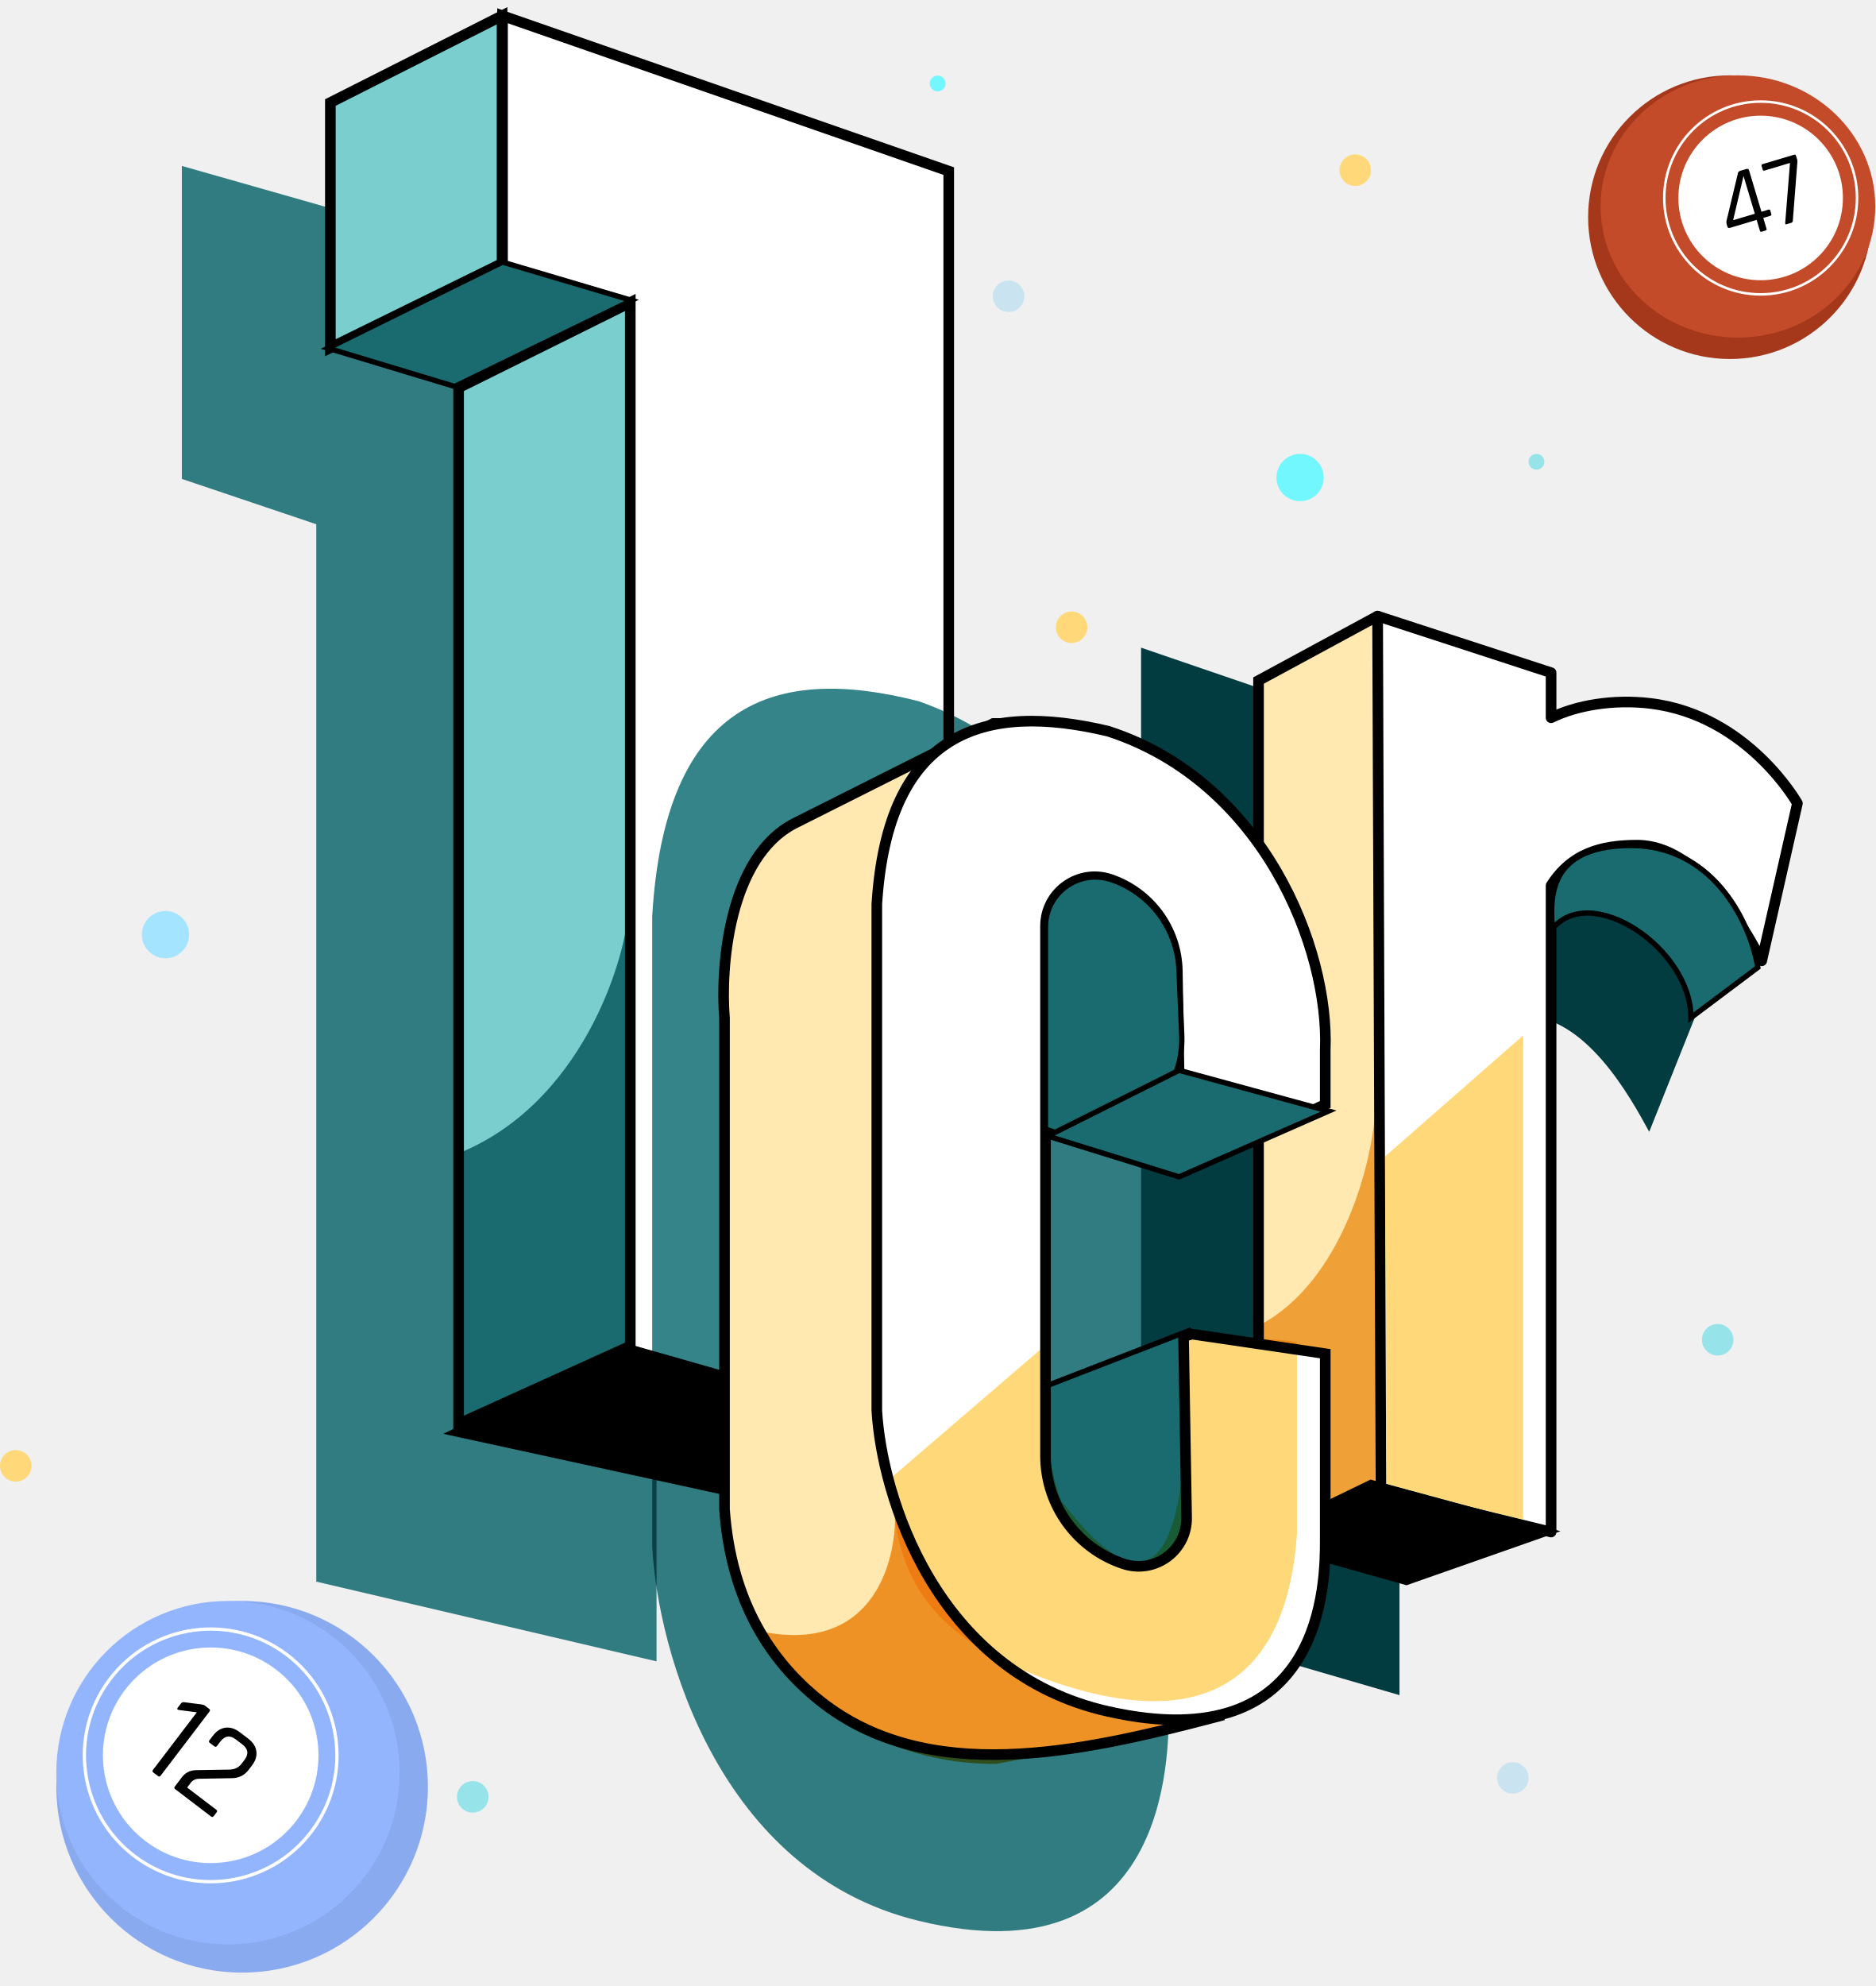
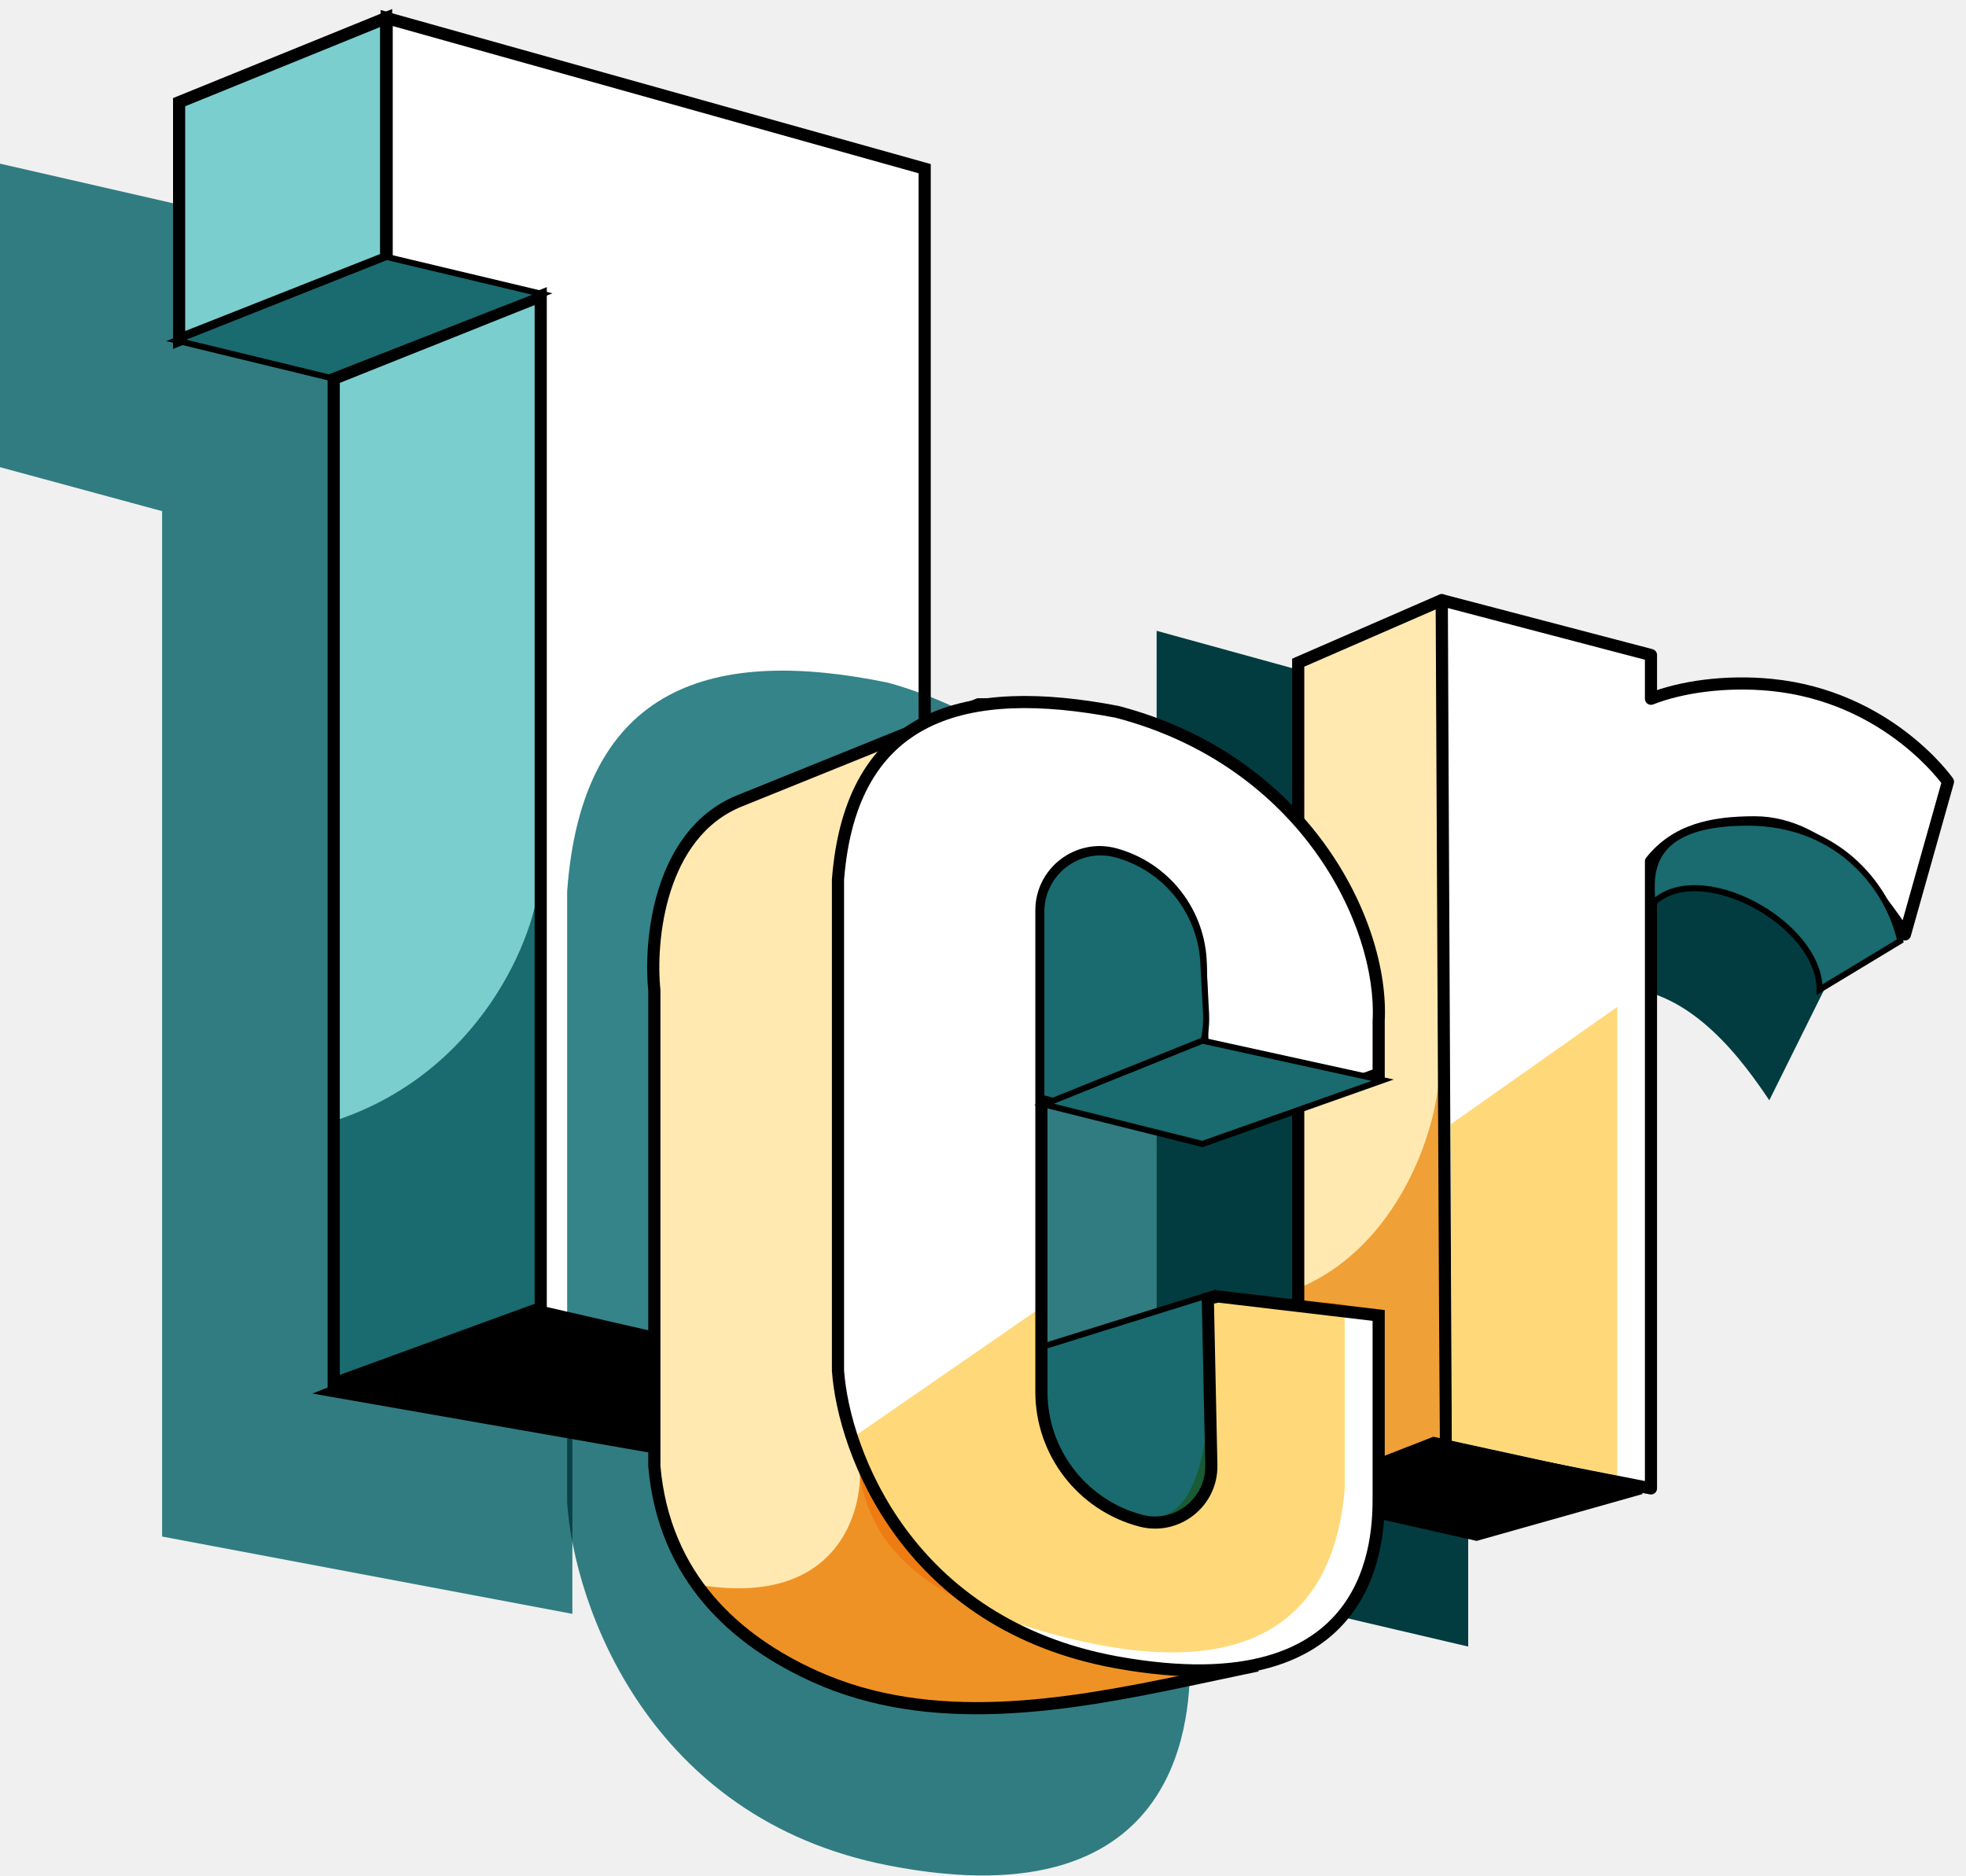
- <svg xmlns="http://www.w3.org/2000/svg" width="119" height="126" viewBox="0 0 119 126" fill="none">
+ <svg xmlns="http://www.w3.org/2000/svg" width="109" height="104" viewBox="0 0 109 104" fill="none">
+   <g style="mix-blend-mode:multiply" opacity="0.8">
+     <path d="M0 25.906V9.075L31.734 16.342V89.493L8.987 85.205V28.344L0 25.906Z" fill="#01656B" />
+   </g>
+   <path d="M21.438 14.536V1L51.267 9.354V77.63L29.865 72.72V16.858L21.438 14.536Z" fill="white" stroke="black" stroke-width="0.674" />
+   <g style="mix-blend-mode:multiply" opacity="0.8">
+     <path d="M31.444 49.438C32.279 37.864 39.66 35.875 49.268 37.864C61.244 41.24 66.304 52.431 65.979 59.203V91.994C65.979 94.646 65.979 106.702 49.268 103.447C35.9 100.843 31.815 88.94 31.444 83.314V49.438Z" fill="#01656B" />
+   </g>
+   <path d="M18.502 21.004L29.979 16.419V72.536L18.502 76.722V21.004Z" fill="#7ACECE" stroke="black" stroke-width="0.674" />
+   <path d="M9.93 18.852V5.666L21.407 1V14.317L9.93 18.852Z" fill="#7ACECE" stroke="black" stroke-width="0.674" />
+   <path d="M18.241 20.934L9.769 18.877L21.438 14.247L30.069 16.305L18.241 20.934Z" fill="#196B6F" stroke="black" stroke-width="0.337" />
+   <path d="M38.32 80.615L18.559 77.152L29.485 72.89L50.018 77.152L38.32 80.615Z" fill="black" stroke="black" stroke-width="0.674" />
  <g style="mix-blend-mode:multiply">
-     <circle cx="15.364" cy="113.361" r="11.79" fill="#93B5FE" />
+     <path d="M18.251 62.248C26.652 59.662 29.789 51.783 29.919 48.584V73.147L18.251 76.865V62.248Z" fill="#348489" />
  </g>
-   <circle cx="14.468" cy="112.465" r="10.894" fill="#93B5FE" />
-   <circle cx="13.368" cy="111.368" r="8.014" transform="rotate(36.995 13.3682 111.368)" stroke="white" stroke-width="0.208" />
-   <circle cx="13.37" cy="111.363" r="6.839" transform="rotate(36.995 13.3702 111.363)" fill="white" />
-   <path d="M11.278 108.344L11.48 108.078C11.531 108.012 11.595 107.984 11.671 107.993L12.778 108.135C12.879 108.149 12.952 108.173 12.996 108.207L13.274 108.419C13.336 108.466 13.344 108.52 13.297 108.582L10.191 112.659C10.143 112.72 10.089 112.728 10.027 112.681L9.729 112.453C9.667 112.406 9.659 112.352 9.707 112.29L12.489 108.638L11.357 108.488C11.244 108.471 11.218 108.423 11.278 108.344ZM11.094 113.347L11.548 112.75C11.774 112.454 12.083 112.305 12.475 112.304L14.522 112.271C14.871 112.272 15.139 112.148 15.328 111.901L15.51 111.662C15.796 111.287 15.749 110.954 15.369 110.664L14.965 110.356C14.594 110.074 14.265 110.12 13.979 110.496L13.772 110.767C13.721 110.834 13.665 110.843 13.603 110.796L13.305 110.569C13.247 110.525 13.244 110.47 13.294 110.404L13.507 110.125C13.739 109.82 14.005 109.65 14.305 109.613C14.609 109.572 14.913 109.668 15.218 109.9L15.748 110.304C16.053 110.536 16.226 110.804 16.267 111.108C16.312 111.407 16.218 111.709 15.985 112.014L15.778 112.286C15.516 112.631 15.165 112.807 14.726 112.815L12.644 112.852C12.411 112.856 12.232 112.939 12.107 113.103L11.875 113.408L13.724 114.817C13.786 114.864 13.793 114.918 13.746 114.98L13.559 115.226C13.512 115.287 13.458 115.295 13.396 115.248L11.116 113.51C11.054 113.463 11.046 113.409 11.094 113.347Z" fill="black" />
-   <g style="mix-blend-mode:multiply" opacity="0.8">
-     <path d="M11.539 30.384V10.527L41.662 19.099V105.404L20.07 100.345V33.26L11.539 30.384Z" fill="#01656B" />
+   <path fill-rule="evenodd" clip-rule="evenodd" d="M64.126 34.98L64.127 45.678V87.26L81.401 91.307V39.738L64.126 34.98ZM81.924 49.401C82.534 47.934 86.501 46.735 90.62 47.137C97.179 47.779 101.519 54.112 101.519 54.112L98.095 61.014C96.773 59.058 93.823 54.78 89.704 54.78C85.585 54.78 82.84 56.061 81.924 62.541V49.401Z" fill="#023C40" />
+   <path fill-rule="evenodd" clip-rule="evenodd" d="M79.935 33.281L79.935 42.447V80.257L91.534 82.537V47.766C92.906 46.05 94.854 45.6 97.281 45.6C101.372 45.6 104.302 49.867 105.615 51.818L108 43.351C108 43.351 104.706 38.619 98.191 37.979C95.664 37.731 93.196 38.092 91.534 38.749V36.324L79.935 33.281Z" fill="white" />
+   <path d="M79.935 42.447L79.598 42.447V42.447H79.935ZM79.935 33.281L80.02 32.956C79.919 32.929 79.812 32.951 79.729 33.015C79.646 33.078 79.598 33.177 79.598 33.281L79.935 33.281ZM79.935 80.257H79.598C79.598 80.418 79.712 80.557 79.87 80.588L79.935 80.257ZM91.534 82.537L91.469 82.867C91.568 82.886 91.67 82.861 91.748 82.797C91.826 82.733 91.871 82.637 91.871 82.537H91.534ZM91.534 47.766L91.271 47.556C91.224 47.615 91.198 47.69 91.198 47.766H91.534ZM105.615 51.818L105.336 52.006C105.409 52.114 105.539 52.171 105.668 52.15C105.798 52.129 105.904 52.035 105.939 51.909L105.615 51.818ZM108 43.351L108.324 43.442C108.352 43.345 108.334 43.241 108.276 43.158L108 43.351ZM98.191 37.979L98.158 38.314L98.191 37.979ZM91.534 38.749H91.198C91.198 38.861 91.253 38.965 91.345 39.028C91.437 39.09 91.554 39.103 91.658 39.062L91.534 38.749ZM91.534 36.324H91.871C91.871 36.171 91.768 36.037 91.62 35.998L91.534 36.324ZM80.271 42.447L80.272 33.281L79.598 33.281L79.598 42.447L80.271 42.447ZM80.271 80.257V42.447H79.598V80.257H80.271ZM91.599 82.206L79.999 79.927L79.87 80.588L91.469 82.867L91.599 82.206ZM91.198 47.766V82.537H91.871V47.766H91.198ZM91.797 47.976C93.073 46.381 94.889 45.937 97.281 45.937V45.263C94.819 45.263 92.74 45.719 91.271 47.556L91.797 47.976ZM97.281 45.937C99.205 45.937 100.882 46.941 102.26 48.224C103.637 49.505 104.679 51.031 105.336 52.006L105.894 51.63C105.238 50.654 104.158 49.071 102.719 47.731C101.282 46.393 99.448 45.263 97.281 45.263V45.937ZM105.939 51.909L108.324 43.442L107.676 43.259L105.291 51.726L105.939 51.909ZM108 43.351C108.276 43.158 108.276 43.158 108.276 43.158C108.276 43.158 108.276 43.158 108.276 43.157C108.276 43.157 108.276 43.157 108.275 43.156C108.275 43.156 108.274 43.154 108.273 43.153C108.271 43.15 108.268 43.146 108.264 43.141C108.257 43.131 108.246 43.116 108.232 43.097C108.205 43.06 108.164 43.006 108.11 42.938C108.003 42.802 107.844 42.608 107.633 42.375C107.212 41.909 106.582 41.284 105.744 40.638C104.069 39.347 101.559 37.971 98.223 37.644L98.158 38.314C101.338 38.626 103.732 39.937 105.333 41.171C106.133 41.789 106.734 42.386 107.134 42.827C107.334 43.048 107.483 43.229 107.581 43.354C107.63 43.417 107.667 43.465 107.691 43.497C107.703 43.514 107.711 43.526 107.717 43.533C107.719 43.537 107.721 43.54 107.723 43.541C107.723 43.542 107.724 43.543 107.724 43.543C107.724 43.543 107.724 43.543 107.724 43.543C107.724 43.543 107.724 43.543 107.724 43.543C107.724 43.543 107.724 43.543 108 43.351ZM98.223 37.644C95.651 37.391 93.128 37.757 91.41 38.436L91.658 39.062C93.263 38.428 95.677 38.071 98.158 38.314L98.223 37.644ZM91.198 36.324V38.749H91.871V36.324H91.198ZM79.849 33.607L91.449 36.65L91.62 35.998L80.02 32.956L79.849 33.607Z" fill="black" />
+   <path d="M71.976 36.747L79.933 33.281L80.158 80.32L71.976 83.146V36.747Z" fill="#FFE9B1" />
+   <path d="M79.933 33.281L80.269 33.28C80.269 33.166 80.211 33.061 80.116 32.999C80.022 32.937 79.902 32.927 79.798 32.972L79.933 33.281ZM71.976 36.747L71.841 36.438L71.639 36.527V36.747H71.976ZM71.976 83.146H71.639V83.619L72.086 83.465L71.976 83.146ZM80.158 80.32L80.268 80.638L80.496 80.559L80.495 80.318L80.158 80.32ZM79.798 32.972L71.841 36.438L72.11 37.056L80.067 33.59L79.798 32.972ZM71.639 36.747V83.146H72.313V36.747H71.639ZM72.086 83.465L80.268 80.638L80.048 80.001L71.866 82.828L72.086 83.465ZM80.495 80.318L80.269 33.28L79.596 33.283L79.821 80.321L80.495 80.318Z" fill="black" />
+   <path d="M81.857 85.1L72.12 82.899L79.498 80.022L90.968 82.528L81.857 85.1Z" fill="black" stroke="black" stroke-width="0.674" />
+   <path d="M100.884 54.878C100.884 51.148 94.152 47.55 91.607 50.119C91.607 49.018 90.808 45.618 96.882 45.618C102.157 45.618 104.788 49.485 105.354 52.177L100.884 54.878Z" fill="#196B6F" stroke="black" stroke-width="0.337" />
+   <g style="mix-blend-mode:multiply">
+     <path d="M71.976 71.446C77.582 69.112 79.667 62.576 79.787 59.603V79.789L71.976 83.393V71.446Z" fill="#EFAF4E" />
  </g>
-   <path d="M31.888 16.97V1L60.203 10.856V91.409L39.887 85.617V19.709L31.888 16.97Z" fill="white" stroke="black" stroke-width="0.674" />
-   <g style="mix-blend-mode:multiply" opacity="0.8">
-     <path d="M41.386 58.147C42.18 44.492 49.185 42.146 58.306 44.492C69.674 48.475 74.477 61.679 74.169 69.668V108.356C74.169 111.485 74.169 125.708 58.306 121.868C45.616 118.796 41.739 104.752 41.386 98.115V58.147Z" fill="#01656B" />
+   <path d="M54.249 39.056L40.972 44.423C36.543 46.245 35.998 52.172 36.279 54.908V81.315C36.821 87.482 40.81 90.999 45.199 92.974C51.641 95.873 59.009 94.618 65.92 93.158L69.133 92.48L57.582 80.383V39.056H54.249Z" fill="#FFE9B1" stroke="black" stroke-width="0.674" />
+   <path d="M67.271 71.727L67.271 82.839C67.271 84.903 65.407 86.467 63.374 86.107C60.198 85.546 57.883 82.786 57.883 79.561L57.883 74.653L67.271 71.727Z" fill="#196B6F" stroke="black" stroke-width="0.337" />
+   <path fill-rule="evenodd" clip-rule="evenodd" d="M46.46 48.775C47.185 39.473 53.592 37.874 61.932 39.473C72.327 42.186 76.719 51.181 76.437 56.624V59.54L67.544 62.872L66.767 62.652L66.573 53.465C66.513 50.607 64.582 48.128 61.825 47.37C59.768 46.805 57.738 48.353 57.738 50.486V77.178C57.738 80.533 59.998 83.468 63.242 84.325C65.248 84.855 67.203 83.316 67.159 81.241L66.965 72.015L67.544 71.894L76.437 72.946V82.981C76.437 85.112 76.437 94.802 61.932 92.186C50.328 90.093 46.782 80.526 46.46 76.004V48.775Z" fill="white" />
+   <path d="M61.932 39.473L62.017 39.147L62.007 39.144L61.996 39.142L61.932 39.473ZM46.46 48.775L46.124 48.749L46.123 48.762V48.775H46.46ZM76.437 56.624L76.101 56.607L76.1 56.615V56.624H76.437ZM76.437 59.54L76.555 59.855L76.774 59.773V59.54H76.437ZM67.544 62.872L67.452 63.196L67.559 63.227L67.662 63.188L67.544 62.872ZM66.767 62.652L66.43 62.659L66.436 62.908L66.675 62.976L66.767 62.652ZM66.573 53.465L66.91 53.458L66.573 53.465ZM61.825 47.37L61.914 47.046L61.825 47.37ZM63.242 84.325L63.156 84.65H63.156L63.242 84.325ZM67.159 81.241L67.496 81.234L67.159 81.241ZM66.965 72.015L66.896 71.685L66.622 71.742L66.628 72.022L66.965 72.015ZM67.544 71.894L67.584 71.56L67.529 71.553L67.475 71.565L67.544 71.894ZM76.437 72.946H76.774V72.646L76.477 72.611L76.437 72.946ZM61.932 92.186L61.992 91.855L61.932 92.186ZM46.46 76.004H46.123V76.016L46.124 76.028L46.46 76.004ZM61.996 39.142C57.804 38.339 54.026 38.322 51.19 39.735C48.321 41.164 46.493 44.016 46.124 48.749L46.796 48.801C47.152 44.232 48.891 41.633 51.491 40.337C54.124 39.025 57.719 39.008 61.869 39.803L61.996 39.142ZM76.773 56.641C77.064 51.043 72.57 41.901 62.017 39.147L61.847 39.799C72.084 42.471 76.375 51.32 76.101 56.607L76.773 56.641ZM76.774 59.54V56.624H76.1V59.54H76.774ZM76.319 59.224L67.426 62.557L67.662 63.188L76.555 59.855L76.319 59.224ZM67.636 62.548L66.859 62.328L66.675 62.976L67.452 63.196L67.636 62.548ZM67.104 62.645L66.91 53.458L66.237 53.473L66.43 62.659L67.104 62.645ZM66.91 53.458C66.847 50.451 64.815 47.843 61.914 47.046L61.736 47.695C64.349 48.413 66.18 50.763 66.237 53.473L66.91 53.458ZM61.914 47.046C59.643 46.422 57.401 48.131 57.401 50.486H58.075C58.075 48.575 59.894 47.189 61.736 47.695L61.914 47.046ZM57.401 50.486V77.178H58.075V50.486H57.401ZM57.401 77.178C57.401 80.686 59.764 83.754 63.156 84.65L63.328 83.999C60.231 83.181 58.075 80.38 58.075 77.178H57.401ZM63.156 84.65C65.378 85.237 67.544 83.532 67.496 81.234L66.823 81.248C66.862 83.099 65.117 84.472 63.328 83.999L63.156 84.65ZM67.496 81.234L67.301 72.008L66.628 72.022L66.823 81.248L67.496 81.234ZM67.033 72.345L67.613 72.224L67.475 71.565L66.896 71.685L67.033 72.345ZM67.504 72.229L76.398 73.28L76.477 72.611L67.584 71.56L67.504 72.229ZM76.774 82.981V72.946H76.1V82.981H76.774ZM61.872 92.517C69.196 93.838 72.973 92.067 74.891 89.569C76.781 87.108 76.774 84.044 76.774 82.981H76.1C76.1 84.049 76.094 86.896 74.357 89.159C72.648 91.384 69.173 93.15 61.992 91.855L61.872 92.517ZM46.124 76.028C46.453 80.646 50.067 90.388 61.872 92.517L61.992 91.855C50.59 89.798 47.112 80.406 46.796 75.98L46.124 76.028ZM46.123 48.775V76.004H46.797V48.775H46.123Z" fill="black" />
+   <g style="mix-blend-mode:multiply">
+     <path d="M47.361 79.716L47.355 79.664L57.584 72.59C57.584 79.184 58.83 80.896 58.83 80.896C64.707 87.066 67.608 84.626 67.109 72.108C67.004 72.334 72.348 71.93 74.554 72.335V82.575C73.888 90.524 68.325 93.693 57.129 90.255C48.215 87.519 47.759 83.356 47.361 79.716Z" fill="#FFD979" />
  </g>
-   <path d="M29.101 24.601L39.996 19.191V85.399L29.101 90.338V24.601Z" fill="#7ACECE" stroke="black" stroke-width="0.674" />
-   <path d="M20.964 22.062V6.505L31.859 1V16.712L20.964 22.062Z" fill="#7ACECE" stroke="black" stroke-width="0.674" />
-   <path d="M28.854 24.519L20.812 22.091L31.889 16.629L40.082 19.057L28.854 24.519Z" fill="#196B6F" stroke="black" stroke-width="0.337" />
-   <path d="M47.915 94.93L29.157 90.845L39.528 85.816L59.019 90.845L47.915 94.93Z" fill="black" stroke="black" stroke-width="0.674" />
+   <path d="M57.734 60.872L57.734 50.556C57.734 48.386 59.801 46.811 61.894 47.386C64.625 48.137 66.569 50.553 66.718 53.382L66.866 56.202C67.052 59.752 63.726 62.455 60.289 61.547L57.734 60.872Z" fill="#196B6F" stroke="black" stroke-width="0.337" />
  <g style="mix-blend-mode:multiply">
-     <path d="M28.864 73.263C36.839 70.211 39.817 60.916 39.94 57.142V86.122L28.864 90.508V73.263Z" fill="#348489" />
+     <path d="M38.971 87.921C46.36 89.027 47.85 83.946 47.671 81.267C52.654 92.052 63.209 93.365 67.864 92.674L60.023 94.143L54.437 95.007C45.243 95.007 40.295 90.283 38.971 87.921Z" fill="#EFA036" />
  </g>
-   <path fill-rule="evenodd" clip-rule="evenodd" d="M72.409 41.091L72.409 53.712V102.771L88.807 107.546V46.704L72.409 41.091ZM89.305 58.104C89.884 56.373 93.649 54.959 97.559 55.434C103.785 56.191 107.904 63.662 107.904 63.662L104.654 71.806C103.399 69.498 100.6 64.45 96.69 64.45C92.78 64.45 90.174 65.962 89.305 73.606V58.104Z" fill="#023C40" />
-   <path fill-rule="evenodd" clip-rule="evenodd" d="M87.416 39.087L87.416 49.901V94.51L98.427 97.199V56.177C99.73 54.153 101.578 53.621 103.883 53.621C107.766 53.621 110.547 58.656 111.793 60.957L114.057 50.967C114.057 50.967 110.93 45.385 104.746 44.63C102.347 44.337 100.004 44.763 98.427 45.539V42.677L87.416 39.087Z" fill="white" />
-   <path d="M87.416 49.901L87.079 49.901V49.901H87.416ZM87.416 39.087L87.52 38.767C87.418 38.733 87.306 38.751 87.218 38.814C87.131 38.878 87.079 38.979 87.079 39.087L87.416 39.087ZM87.416 94.51H87.079C87.079 94.665 87.185 94.8 87.336 94.837L87.416 94.51ZM98.427 97.199L98.347 97.526C98.447 97.551 98.553 97.528 98.635 97.464C98.716 97.4 98.764 97.302 98.764 97.199H98.427ZM98.427 56.177L98.144 55.995C98.109 56.05 98.09 56.113 98.09 56.177H98.427ZM111.793 60.957L111.497 61.117C111.564 61.24 111.7 61.309 111.839 61.29C111.978 61.271 112.091 61.168 112.122 61.031L111.793 60.957ZM114.057 50.967L114.386 51.042C114.404 50.961 114.392 50.875 114.351 50.803L114.057 50.967ZM104.746 44.63L104.705 44.964L104.705 44.964L104.746 44.63ZM98.427 45.539H98.09C98.09 45.655 98.15 45.763 98.249 45.825C98.348 45.886 98.471 45.892 98.575 45.841L98.427 45.539ZM98.427 42.677H98.764C98.764 42.531 98.67 42.402 98.531 42.357L98.427 42.677ZM87.753 49.901L87.753 39.087L87.079 39.087L87.079 49.901L87.753 49.901ZM87.753 94.51V49.901H87.079V94.51H87.753ZM98.507 96.872L87.496 94.183L87.336 94.837L98.347 97.526L98.507 96.872ZM98.09 56.177V97.199H98.764V56.177H98.09ZM98.71 56.36C99.326 55.402 100.062 54.809 100.91 54.45C101.765 54.089 102.753 53.958 103.883 53.958V53.285C102.708 53.285 101.619 53.419 100.648 53.83C99.67 54.243 98.83 54.928 98.144 55.995L98.71 56.36ZM103.883 53.958C105.674 53.958 107.255 55.123 108.572 56.646C109.882 58.162 110.873 59.965 111.497 61.117L112.089 60.796C111.467 59.647 110.445 57.783 109.082 56.206C107.726 54.637 105.974 53.285 103.883 53.285V53.958ZM112.122 61.031L114.386 51.042L113.729 50.893L111.465 60.882L112.122 61.031ZM114.057 50.967C114.351 50.803 114.351 50.803 114.351 50.803C114.351 50.802 114.351 50.802 114.351 50.802C114.351 50.802 114.35 50.801 114.35 50.801C114.349 50.8 114.349 50.799 114.348 50.797C114.346 50.794 114.343 50.789 114.34 50.783C114.333 50.771 114.323 50.754 114.31 50.732C114.284 50.689 114.246 50.626 114.195 50.546C114.094 50.386 113.944 50.159 113.744 49.885C113.345 49.337 112.748 48.6 111.954 47.839C110.366 46.317 107.974 44.685 104.786 44.296L104.705 44.964C107.702 45.33 109.966 46.866 111.488 48.325C112.248 49.053 112.819 49.759 113.2 50.282C113.39 50.543 113.532 50.758 113.626 50.906C113.673 50.98 113.708 51.038 113.731 51.077C113.743 51.096 113.751 51.11 113.756 51.12C113.759 51.124 113.761 51.128 113.762 51.13C113.763 51.131 113.763 51.131 113.763 51.132C113.764 51.132 113.764 51.132 113.764 51.132C113.764 51.132 113.764 51.132 113.764 51.132C113.764 51.132 113.763 51.132 114.057 50.967ZM104.786 44.296C102.33 43.996 99.92 44.429 98.278 45.236L98.575 45.841C100.088 45.097 102.364 44.678 104.705 44.964L104.786 44.296ZM98.09 42.677V45.539H98.764V42.677H98.09ZM87.312 39.407L98.322 42.997L98.531 42.357L87.52 38.767L87.312 39.407Z" fill="black" />
-   <path d="M79.862 43.176L87.415 39.087L87.629 94.583L79.862 97.918V43.176Z" fill="#FFE9B1" />
-   <path d="M87.415 39.087L87.752 39.086C87.752 38.967 87.689 38.858 87.587 38.797C87.485 38.737 87.359 38.734 87.255 38.791L87.415 39.087ZM79.862 43.176L79.702 42.88L79.526 42.975V43.176H79.862ZM79.862 97.918H79.526V98.43L79.995 98.228L79.862 97.918ZM87.629 94.583L87.762 94.893L87.967 94.805L87.966 94.582L87.629 94.583ZM87.255 38.791L79.702 42.88L80.023 43.472L87.576 39.383L87.255 38.791ZM79.526 43.176V97.918H80.199V43.176H79.526ZM79.995 98.228L87.762 94.893L87.496 94.274L79.73 97.609L79.995 98.228ZM87.966 94.582L87.752 39.086L87.079 39.088L87.293 94.585L87.966 94.582Z" fill="black" />
-   <path d="M89.242 100.222L79.999 97.626L87.002 94.23L97.891 97.187L89.242 100.222Z" fill="black" stroke="black" stroke-width="0.674" />
-   <path d="M107.303 64.565C107.303 60.165 100.913 55.92 98.497 58.951C98.497 57.652 97.739 53.641 103.504 53.641C108.511 53.641 111.009 58.203 111.546 61.379L107.303 64.565Z" fill="#196B6F" stroke="black" stroke-width="0.337" />
-   <g style="mix-blend-mode:multiply">
-     <path d="M79.862 84.112C85.183 81.358 87.162 73.646 87.276 70.14V93.954L79.862 98.207V84.112Z" fill="#EFAF4E" />
+   <path d="M66.666 63.436L57.886 61.241L66.666 57.706L76.659 59.9L66.666 63.436Z" fill="#196B6F" stroke="black" stroke-width="0.337" />
+   <g style="mix-blend-mode:darken">
+     <path d="M79.634 62.906L89.664 55.835V82.312L79.634 80.206V62.906Z" fill="#FFD979" />
  </g>
-   <path d="M63.033 45.899L50.43 52.232C46.226 54.381 45.709 61.374 45.975 64.602V95.757C46.387 101.584 48.898 105.406 52.022 107.894C58.851 113.333 68.533 111.194 76.978 108.978L77.162 108.929L66.197 94.657V45.899H63.033Z" fill="#FFE9B1" stroke="black" stroke-width="0.674" />
-   <path d="M75.395 84.444L75.395 98.244C75.395 100.287 73.506 101.807 71.51 101.369C68.575 100.724 66.484 98.124 66.484 95.119L66.484 87.895L75.395 84.444Z" fill="#196B6F" stroke="black" stroke-width="0.337" />
-   <path fill-rule="evenodd" clip-rule="evenodd" d="M55.64 57.367C56.328 46.392 62.41 44.506 70.327 46.392C80.194 49.593 84.363 60.206 84.095 66.627V70.067L75.653 73.999L74.916 73.739L74.71 61.604C74.665 58.97 72.974 56.647 70.481 55.795C68.452 55.102 66.344 56.609 66.344 58.753V92.37C66.344 95.485 68.345 98.248 71.305 99.22C73.294 99.873 75.334 98.369 75.298 96.276L75.103 84.786L75.653 84.643L84.095 85.884V97.723C84.095 100.238 84.095 111.671 70.327 108.584C59.312 106.114 55.946 94.827 55.64 89.492V57.367Z" fill="white" />
-   <path d="M70.327 46.392L70.43 46.072L70.418 46.068L70.405 46.064L70.327 46.392ZM55.64 57.367L55.304 57.346L55.303 57.356V57.367H55.64ZM84.095 66.627L83.758 66.613V66.627H84.095ZM84.095 70.067L84.237 70.372L84.432 70.282V70.067H84.095ZM75.653 73.999L75.541 74.317L75.671 74.362L75.795 74.304L75.653 73.999ZM74.916 73.739L74.579 73.745L74.583 73.979L74.804 74.057L74.916 73.739ZM74.71 61.604L74.373 61.61L74.373 61.61L74.71 61.604ZM70.481 55.795L70.372 56.114L70.372 56.114L70.481 55.795ZM71.305 99.22L71.2 99.54L71.2 99.54L71.305 99.22ZM75.298 96.276L74.961 96.282L74.961 96.282L75.298 96.276ZM75.103 84.786L75.019 84.46L74.762 84.526L74.766 84.791L75.103 84.786ZM75.653 84.643L75.702 84.31L75.635 84.3L75.569 84.317L75.653 84.643ZM84.095 85.884H84.432V85.593L84.144 85.551L84.095 85.884ZM70.327 108.584L70.253 108.912L70.253 108.912L70.327 108.584ZM55.64 89.492H55.303V89.501L55.304 89.511L55.64 89.492ZM70.405 46.064C66.418 45.115 62.807 45.091 60.095 46.77C57.367 48.46 55.651 51.806 55.304 57.346L55.976 57.388C56.317 51.953 57.986 48.868 60.45 47.343C62.93 45.807 66.318 45.783 70.249 46.719L70.405 46.064ZM84.432 66.641C84.569 63.361 83.574 59.039 81.303 55.133C79.028 51.221 75.46 47.703 70.43 46.072L70.223 46.712C75.061 48.282 78.51 51.67 80.721 55.471C82.933 59.277 83.89 63.472 83.759 66.613L84.432 66.641ZM84.432 70.067V66.627H83.758V70.067H84.432ZM83.953 69.762L75.511 73.694L75.795 74.304L84.237 70.372L83.953 69.762ZM75.765 73.681L75.028 73.422L74.804 74.057L75.541 74.317L75.765 73.681ZM75.252 73.734L75.046 61.599L74.373 61.61L74.579 73.745L75.252 73.734ZM75.046 61.599C74.999 58.822 73.217 56.374 70.589 55.476L70.372 56.114C72.73 56.919 74.331 59.118 74.373 61.61L75.046 61.599ZM70.589 55.476C68.343 54.709 66.008 56.379 66.008 58.753H66.681C66.681 56.84 68.562 55.495 70.372 56.114L70.589 55.476ZM66.008 58.753V92.37H66.681V58.753H66.008ZM66.008 92.37C66.008 95.63 68.102 98.522 71.2 99.54L71.41 98.9C68.588 97.973 66.681 95.34 66.681 92.37H66.008ZM71.2 99.54C73.409 100.265 75.674 98.595 75.635 96.27L74.961 96.282C74.993 98.143 73.179 99.481 71.41 98.9L71.2 99.54ZM75.635 96.27L75.44 84.78L74.766 84.791L74.961 96.282L75.635 96.27ZM75.188 85.112L75.737 84.969L75.569 84.317L75.019 84.46L75.188 85.112ZM75.604 84.977L84.046 86.217L84.144 85.551L75.702 84.31L75.604 84.977ZM84.432 97.723V85.884H83.758V97.723H84.432ZM70.253 108.912C73.736 109.693 76.385 109.564 78.398 108.861C80.416 108.155 81.765 106.882 82.661 105.431C84.438 102.553 84.432 98.974 84.432 97.723H83.758C83.758 98.987 83.752 102.382 82.088 105.077C81.262 106.413 80.03 107.576 78.175 108.225C76.315 108.875 73.801 109.018 70.4 108.255L70.253 108.912ZM55.304 89.511C55.459 92.225 56.39 96.434 58.678 100.284C60.97 104.142 64.635 107.653 70.253 108.912L70.4 108.255C65.004 107.045 61.478 103.678 59.257 99.94C57.032 96.196 56.127 92.094 55.976 89.472L55.304 89.511ZM55.303 57.367V89.492H55.977V57.367H55.303Z" fill="black" />
-   <g style="mix-blend-mode:multiply">
-     <path d="M56.494 93.872L56.489 93.811L66.198 85.465C66.198 93.245 67.382 95.264 67.382 95.264C72.96 102.544 75.714 99.666 75.24 84.897C75.141 85.163 80.213 84.687 82.307 85.164V97.246C81.675 106.624 76.394 110.362 65.767 106.307C57.305 103.078 56.872 98.167 56.494 93.872Z" fill="#FFD979" />
-   </g>
-   <path d="M66.341 71.64L66.342 58.81C66.342 56.638 68.478 55.11 70.534 55.812C73.005 56.657 74.705 58.931 74.815 61.54L74.99 65.671C75.172 69.992 70.981 73.164 66.873 71.814L66.341 71.64Z" fill="#196B6F" stroke="black" stroke-width="0.337" />
-   <g style="mix-blend-mode:multiply">
-     <path d="M48.53 103.551C55.545 104.856 56.959 98.861 56.789 95.7C61.519 108.425 71.538 109.974 75.957 109.159L68.514 110.892L63.212 111.912C54.484 111.912 49.788 106.338 48.53 103.551Z" fill="#EFA036" />
-   </g>
-   <path d="M74.82 74.664L66.486 72.075L74.82 67.904L84.306 70.493L74.82 74.664Z" fill="#196B6F" stroke="black" stroke-width="0.337" />
-   <g style="mix-blend-mode:darken">
-     <path d="M87.132 74.038L96.652 65.696V96.935L87.132 94.45V74.038Z" fill="#FFD979" />
-   </g>
-   <circle cx="82.5" cy="30.297" r="1.5" fill="#72F7FF" />
-   <circle cx="109" cy="85" r="1" fill="#96E4E9" />
-   <circle cx="30" cy="114" r="1" fill="#96E4E9" />
-   <circle cx="59.5" cy="5.297" r="0.5" fill="#72F7FF" />
-   <circle cx="86" cy="10.797" r="1" fill="#FFD979" />
-   <circle cx="1" cy="93" r="1" fill="#FFD979" />
-   <circle cx="97.5" cy="29.297" r="0.5" fill="#96E4E9" />
-   <circle cx="68" cy="39.797" r="1" fill="#FFD979" />
-   <circle cx="10.5" cy="59.297" r="1.5" fill="#A5E4FF" />
-   <circle cx="96" cy="112.797" r="1" fill="#C9E4F0" />
-   <circle cx="64" cy="18.797" r="1" fill="#C9E4F0" />
-   <circle cx="109.775" cy="13.779" r="8.998" fill="#A5381B" />
-   <ellipse cx="110.284" cy="13.1" rx="8.715" ry="8.318" fill="#C34B29" />
-   <circle cx="111.726" cy="12.561" r="6.116" stroke="white" stroke-width="0.159" />
-   <circle cx="111.725" cy="12.559" r="5.22" fill="white" />
-   <path d="M111.355 13.561L110.639 11.166L109.978 13.972L111.355 13.561ZM112.038 14.624L111.782 14.701C111.729 14.716 111.695 14.696 111.678 14.639L111.472 13.951L109.778 14.457C109.693 14.482 109.637 14.453 109.612 14.367L109.568 14.221C109.547 14.152 109.543 14.087 109.556 14.026L110.276 11.016C110.288 10.924 110.337 10.865 110.422 10.839L110.818 10.721C110.908 10.694 110.965 10.724 110.99 10.809L111.776 13.435L112.226 13.3C112.283 13.283 112.32 13.301 112.335 13.354L112.401 13.573C112.419 13.634 112.4 13.673 112.343 13.69L111.892 13.825L112.098 14.513C112.115 14.57 112.095 14.607 112.038 14.624ZM113.649 14.143L113.363 14.228C113.298 14.248 113.271 14.218 113.283 14.139L113.587 10.338L111.966 10.823C111.909 10.84 111.872 10.82 111.855 10.763L111.784 10.525C111.767 10.468 111.787 10.431 111.844 10.414L113.855 9.813C113.911 9.796 113.948 9.816 113.965 9.873L114.042 10.129C114.061 10.194 114.065 10.264 114.051 10.338L113.765 14.021C113.761 14.08 113.722 14.121 113.649 14.143Z" fill="black" />
</svg>
